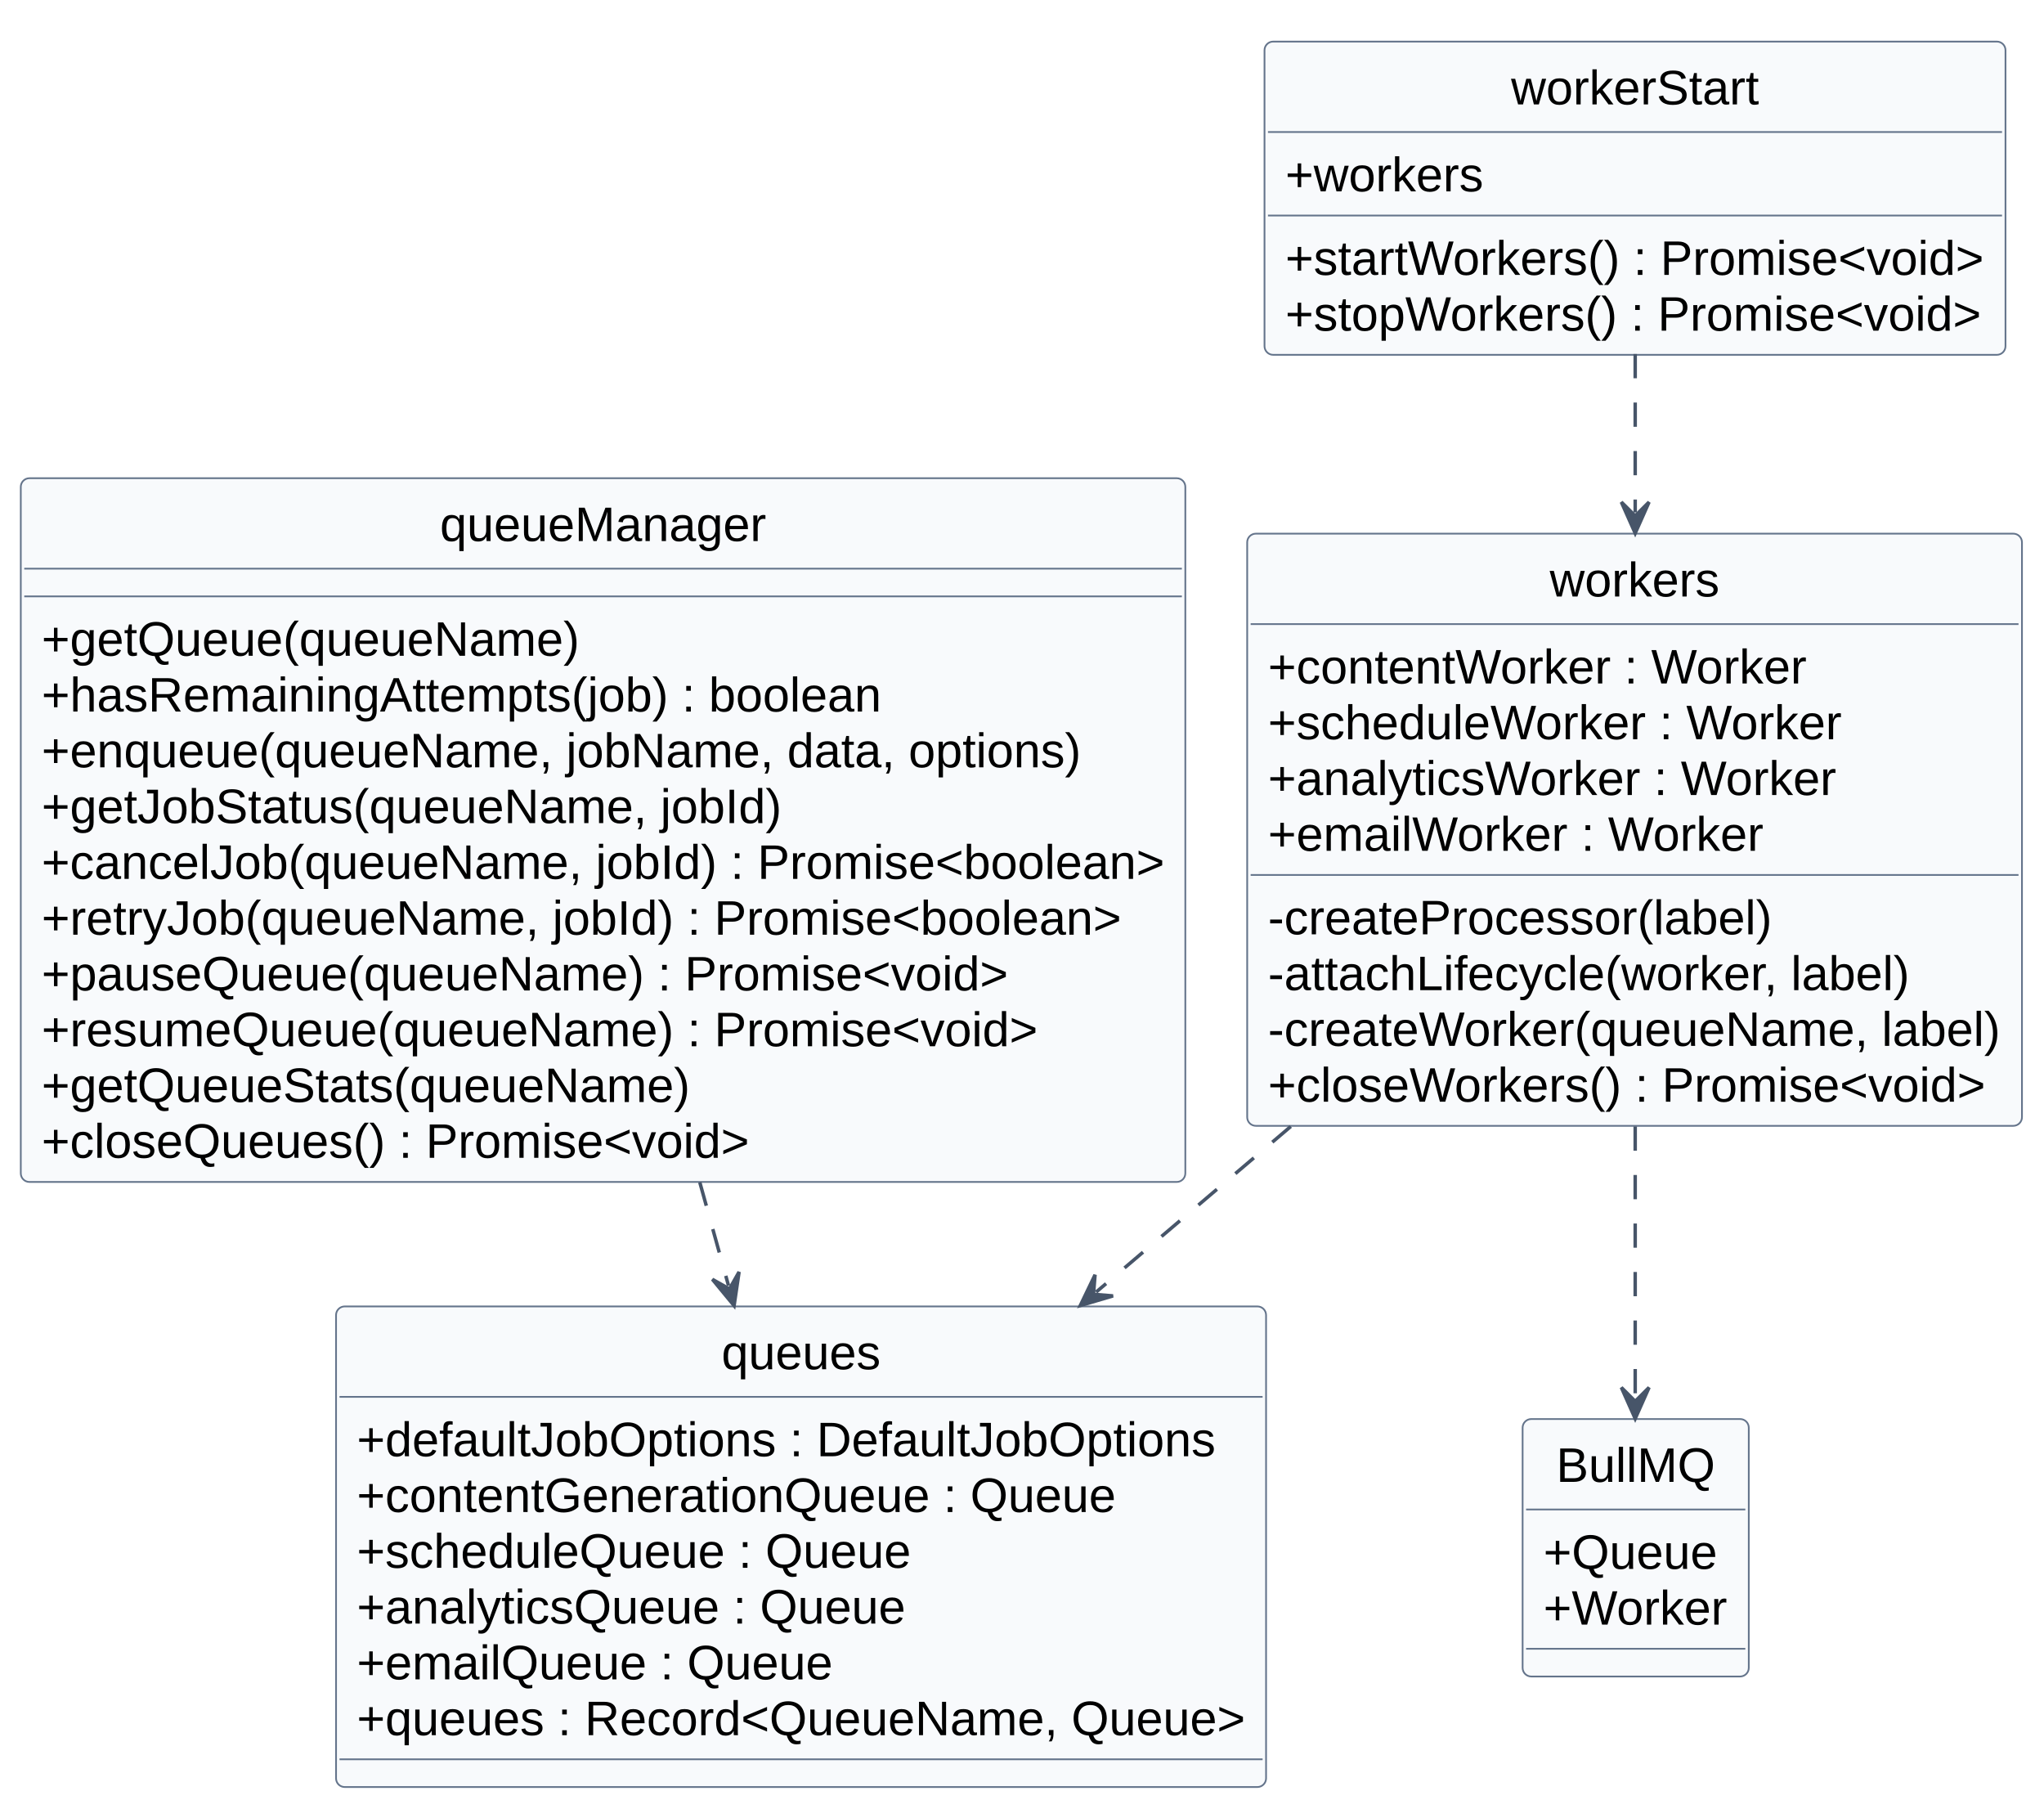
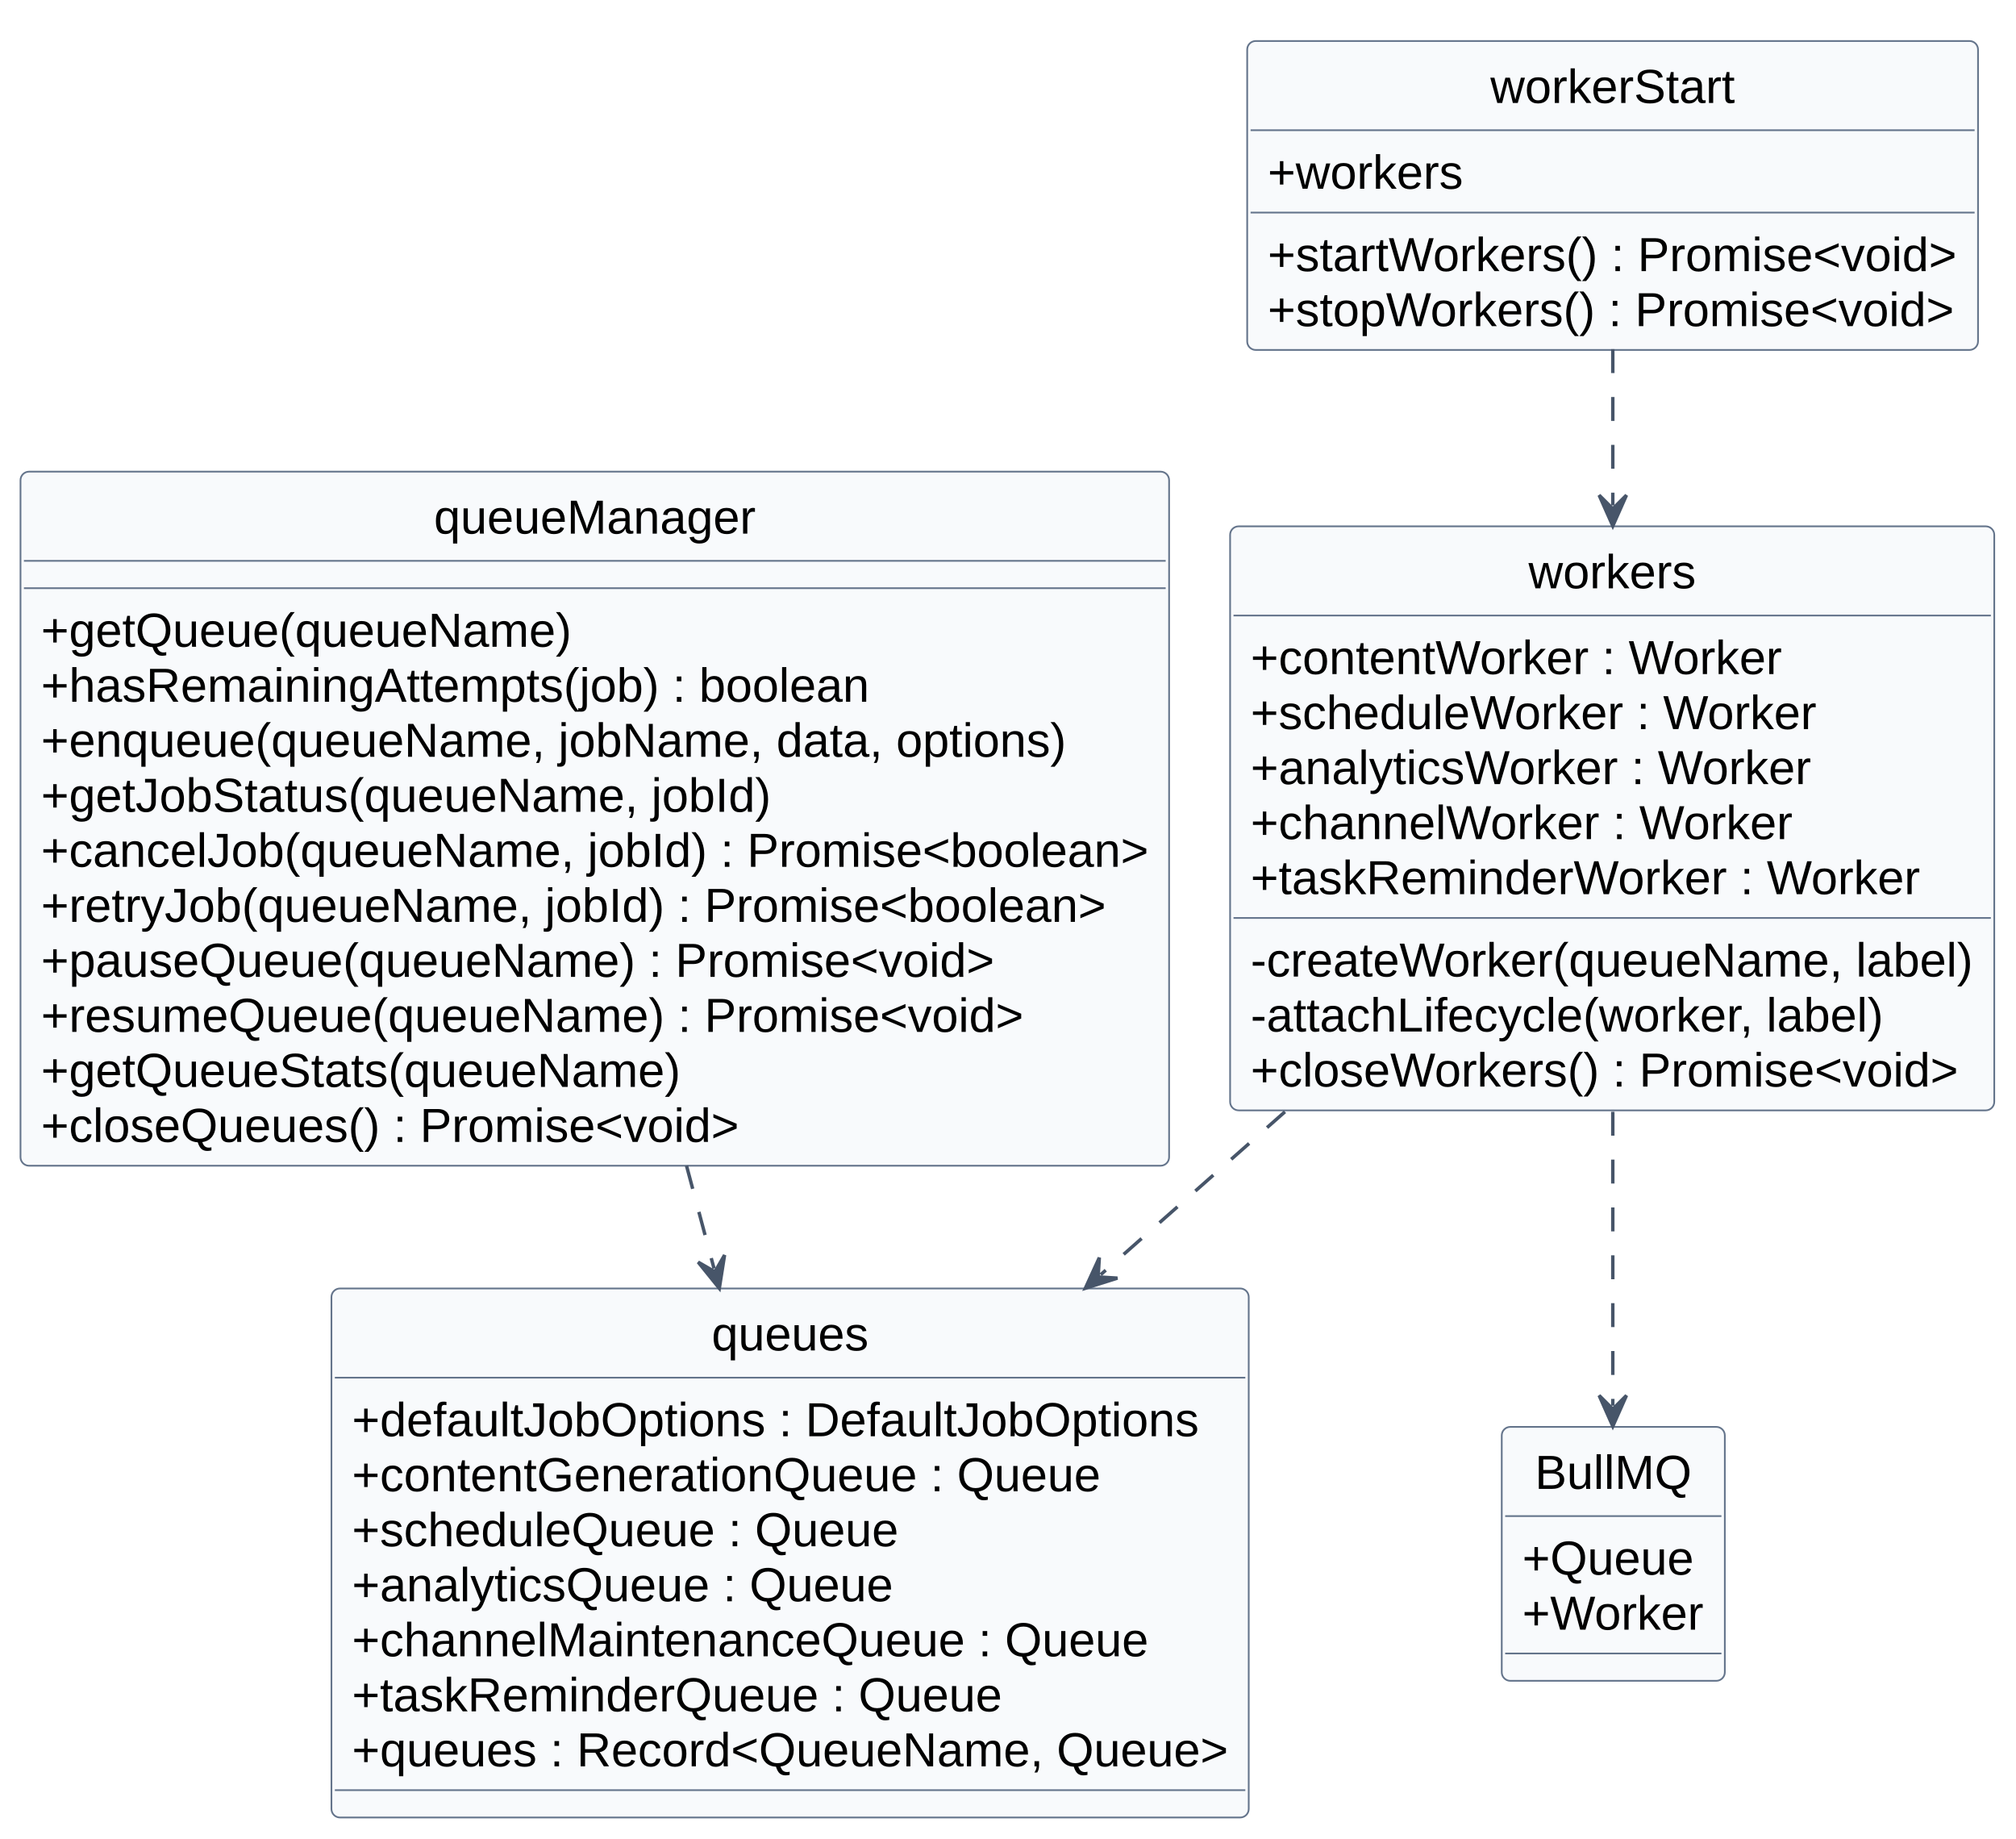
- <svg xmlns="http://www.w3.org/2000/svg" contentStyleType="text/css" height="522px" preserveAspectRatio="none" style="width:590px;height:522px;background:#FFFFFF;" version="1.1" viewBox="0 0 590 522" width="590px" zoomAndPan="magnify">
+ <svg xmlns="http://www.w3.org/2000/svg" contentStyleType="text/css" data-diagram-type="CLASS" height="538px" preserveAspectRatio="none" style="width:590px;height:538px;background:#FFFFFF;" version="1.1" viewBox="0 0 590 538" width="590px" zoomAndPan="magnify">
  <defs />
  <g>
-     <g id="elem_workerStart">
-       <rect codeLine="17" fill="#F8FAFC" height="90.394" id="workerStart" rx="2.5" ry="2.5" style="stroke:#64748B;stroke-width:0.5;" width="213.886" x="365" y="12" />
+     <g class="entity" data-entity="workerStart" data-source-line="17" data-uid="ent0002" id="entity_workerStart">
+       <rect fill="#F8FAFC" height="90.394" rx="2.5" ry="2.5" style="stroke:#64748B;stroke-width:0.5;" width="213.886" x="365" y="12" />
      <text fill="#000000" font-family="Arial" font-size="14" lengthAdjust="spacing" textLength="71.572" x="436.157" y="30.132">workerStart</text>
      <line style="stroke:#64748B;stroke-width:0.5;" x1="366" x2="577.886" y1="38.099" y2="38.099" />
      <text fill="#000000" font-family="Arial" font-size="14" lengthAdjust="spacing" textLength="57.183" x="371" y="55.23">+workers</text>
      <line style="stroke:#64748B;stroke-width:0.5;" x1="366" x2="577.886" y1="62.197" y2="62.197" />
      <text fill="#000000" font-family="Arial" font-size="14" lengthAdjust="spacing" textLength="201.886" x="371" y="79.329">+startWorkers() : Promise&lt;void&gt;</text>
      <text fill="#000000" font-family="Arial" font-size="14" lengthAdjust="spacing" textLength="201.12" x="371" y="95.428">+stopWorkers() : Promise&lt;void&gt;</text>
    </g>
-     <g id="elem_workers">
-       <rect codeLine="23" fill="#F8FAFC" height="170.888" id="workers" rx="2.5" ry="2.5" style="stroke:#64748B;stroke-width:0.5;" width="223.641" x="360" y="154" />
+     <g class="entity" data-entity="workers" data-source-line="23" data-uid="ent0003" id="entity_workers">
+       <rect fill="#F8FAFC" height="170.888" rx="2.5" ry="2.5" style="stroke:#64748B;stroke-width:0.5;" width="223.641" x="360" y="154" />
      <text fill="#000000" font-family="Arial" font-size="14" lengthAdjust="spacing" textLength="49.007" x="447.317" y="172.132">workers</text>
      <line style="stroke:#64748B;stroke-width:0.5;" x1="361" x2="582.641" y1="180.099" y2="180.099" />
      <text fill="#000000" font-family="Arial" font-size="14" lengthAdjust="spacing" textLength="155.989" x="366" y="197.231">+contentWorker : Worker</text>
      <text fill="#000000" font-family="Arial" font-size="14" lengthAdjust="spacing" textLength="166.106" x="366" y="213.329">+scheduleWorker : Worker</text>
      <text fill="#000000" font-family="Arial" font-size="14" lengthAdjust="spacing" textLength="164.534" x="366" y="229.428">+analyticsWorker : Worker</text>
-       <text fill="#000000" font-family="Arial" font-size="14" lengthAdjust="spacing" textLength="143.52" x="366" y="245.526">+emailWorker : Worker</text>
-       <line style="stroke:#64748B;stroke-width:0.5;" x1="361" x2="582.641" y1="252.493" y2="252.493" />
-       <text fill="#000000" font-family="Arial" font-size="14" lengthAdjust="spacing" textLength="145.496" x="366" y="269.625">-createProcessor(label)</text>
-       <text fill="#000000" font-family="Arial" font-size="14" lengthAdjust="spacing" textLength="185.958" x="366" y="285.724">-attachLifecycle(worker, label)</text>
-       <text fill="#000000" font-family="Arial" font-size="14" lengthAdjust="spacing" textLength="211.641" x="366" y="301.822">-createWorker(queueName, label)</text>
+       <text fill="#000000" font-family="Arial" font-size="14" lengthAdjust="spacing" textLength="159.106" x="366" y="245.526">+channelWorker : Worker</text>
+       <text fill="#000000" font-family="Arial" font-size="14" lengthAdjust="spacing" textLength="196.431" x="366" y="261.625">+taskReminderWorker : Worker</text>
+       <line style="stroke:#64748B;stroke-width:0.5;" x1="361" x2="582.641" y1="268.592" y2="268.592" />
+       <text fill="#000000" font-family="Arial" font-size="14" lengthAdjust="spacing" textLength="211.641" x="366" y="285.724">-createWorker(queueName, label)</text>
+       <text fill="#000000" font-family="Arial" font-size="14" lengthAdjust="spacing" textLength="185.958" x="366" y="301.822">-attachLifecycle(worker, label)</text>
      <text fill="#000000" font-family="Arial" font-size="14" lengthAdjust="spacing" textLength="207.341" x="366" y="317.921">+closeWorkers() : Promise&lt;void&gt;</text>
    </g>
-     <g id="elem_queues">
-       <rect codeLine="34" fill="#F8FAFC" height="138.69" id="queues" rx="2.5" ry="2.5" style="stroke:#64748B;stroke-width:0.5;" width="268.45" x="97" y="377" />
+     <g class="entity" data-entity="queues" data-source-line="34" data-uid="ent0004" id="entity_queues">
+       <rect fill="#F8FAFC" height="154.789" rx="2.5" ry="2.5" style="stroke:#64748B;stroke-width:0.5;" width="268.45" x="97" y="377" />
      <text fill="#000000" font-family="Arial" font-size="14" lengthAdjust="spacing" textLength="45.931" x="208.26" y="395.132">queues</text>
      <line style="stroke:#64748B;stroke-width:0.5;" x1="98" x2="364.45" y1="403.099" y2="403.099" />
      <text fill="#000000" font-family="Arial" font-size="14" lengthAdjust="spacing" textLength="247.878" x="103" y="420.231">+defaultJobOptions : DefaultJobOptions</text>
      <text fill="#000000" font-family="Arial" font-size="14" lengthAdjust="spacing" textLength="219.106" x="103" y="436.329">+contentGenerationQueue : Queue</text>
      <text fill="#000000" font-family="Arial" font-size="14" lengthAdjust="spacing" textLength="159.954" x="103" y="452.428">+scheduleQueue : Queue</text>
      <text fill="#000000" font-family="Arial" font-size="14" lengthAdjust="spacing" textLength="158.382" x="103" y="468.526">+analyticsQueue : Queue</text>
-       <text fill="#000000" font-family="Arial" font-size="14" lengthAdjust="spacing" textLength="137.368" x="103" y="484.625">+emailQueue : Queue</text>
-       <text fill="#000000" font-family="Arial" font-size="14" lengthAdjust="spacing" textLength="256.45" x="103" y="500.724">+queues : Record&lt;QueueName, Queue&gt;</text>
-       <line style="stroke:#64748B;stroke-width:0.5;" x1="98" x2="364.45" y1="507.69" y2="507.69" />
+       <text fill="#000000" font-family="Arial" font-size="14" lengthAdjust="spacing" textLength="233.119" x="103" y="484.625">+channelMaintenanceQueue : Queue</text>
+       <text fill="#000000" font-family="Arial" font-size="14" lengthAdjust="spacing" textLength="190.278" x="103" y="500.724">+taskReminderQueue : Queue</text>
+       <text fill="#000000" font-family="Arial" font-size="14" lengthAdjust="spacing" textLength="256.45" x="103" y="516.822">+queues : Record&lt;QueueName, Queue&gt;</text>
+       <line style="stroke:#64748B;stroke-width:0.5;" x1="98" x2="364.45" y1="523.789" y2="523.789" />
    </g>
-     <g id="elem_queueManager">
-       <rect codeLine="43" fill="#F8FAFC" height="203.085" id="queueManager" rx="2.5" ry="2.5" style="stroke:#64748B;stroke-width:0.5;" width="336.147" x="6" y="138" />
+     <g class="entity" data-entity="queueManager" data-source-line="44" data-uid="ent0005" id="entity_queueManager">
+       <rect fill="#F8FAFC" height="203.085" rx="2.5" ry="2.5" style="stroke:#64748B;stroke-width:0.5;" width="336.147" x="6" y="138" />
      <text fill="#000000" font-family="Arial" font-size="14" lengthAdjust="spacing" textLength="94.186" x="126.981" y="156.132">queueManager</text>
      <line style="stroke:#64748B;stroke-width:0.5;" x1="7" x2="341.147" y1="164.099" y2="164.099" />
      <line style="stroke:#64748B;stroke-width:0.5;" x1="7" x2="341.147" y1="172.099" y2="172.099" />
      <text fill="#000000" font-family="Arial" font-size="14" lengthAdjust="spacing" textLength="155.272" x="12" y="189.231">+getQueue(queueName)</text>
      <text fill="#000000" font-family="Arial" font-size="14" lengthAdjust="spacing" textLength="242.416" x="12" y="205.329">+hasRemainingAttempts(job) : boolean</text>
      <text fill="#000000" font-family="Arial" font-size="14" lengthAdjust="spacing" textLength="300.036" x="12" y="221.428">+enqueue(queueName, jobName, data, options)</text>
      <text fill="#000000" font-family="Arial" font-size="14" lengthAdjust="spacing" textLength="213.637" x="12" y="237.526">+getJobStatus(queueName, jobId)</text>
      <text fill="#000000" font-family="Arial" font-size="14" lengthAdjust="spacing" textLength="324.147" x="12" y="253.625">+cancelJob(queueName, jobId) : Promise&lt;boolean&gt;</text>
      <text fill="#000000" font-family="Arial" font-size="14" lengthAdjust="spacing" textLength="311.678" x="12" y="269.724">+retryJob(queueName, jobId) : Promise&lt;boolean&gt;</text>
      <text fill="#000000" font-family="Arial" font-size="14" lengthAdjust="spacing" textLength="279.002" x="12" y="285.822">+pauseQueue(queueName) : Promise&lt;void&gt;</text>
      <text fill="#000000" font-family="Arial" font-size="14" lengthAdjust="spacing" textLength="287.54" x="12" y="301.921">+resumeQueue(queueName) : Promise&lt;void&gt;</text>
      <text fill="#000000" font-family="Arial" font-size="14" lengthAdjust="spacing" textLength="187.175" x="12" y="318.019">+getQueueStats(queueName)</text>
      <text fill="#000000" font-family="Arial" font-size="14" lengthAdjust="spacing" textLength="204.265" x="12" y="334.118">+closeQueues() : Promise&lt;void&gt;</text>
    </g>
-     <g id="elem_bullmq">
-       <rect codeLine="56" fill="#F8FAFC" height="74.296" id="bullmq" rx="2.5" ry="2.5" style="stroke:#64748B;stroke-width:0.5;" width="65.286" x="439.5" y="409.5" />
-       <text fill="#000000" font-family="Arial" font-size="14" lengthAdjust="spacing" textLength="45.897" x="449.195" y="427.632">BullMQ</text>
-       <line style="stroke:#64748B;stroke-width:0.5;" x1="440.5" x2="503.786" y1="435.599" y2="435.599" />
-       <text fill="#000000" font-family="Arial" font-size="14" lengthAdjust="spacing" textLength="50.21" x="445.5" y="452.731">+Queue</text>
-       <text fill="#000000" font-family="Arial" font-size="14" lengthAdjust="spacing" textLength="53.286" x="445.5" y="468.829">+Worker</text>
-       <line style="stroke:#64748B;stroke-width:0.5;" x1="440.5" x2="503.786" y1="475.796" y2="475.796" />
+     <g class="entity" data-entity="bullmq" data-source-line="57" data-uid="ent0006" id="entity_bullmq">
+       <rect fill="#F8FAFC" height="74.296" rx="2.5" ry="2.5" style="stroke:#64748B;stroke-width:0.5;" width="65.286" x="439.5" y="417.5" />
+       <text fill="#000000" font-family="Arial" font-size="14" lengthAdjust="spacing" textLength="45.897" x="449.195" y="435.632">BullMQ</text>
+       <line style="stroke:#64748B;stroke-width:0.5;" x1="440.5" x2="503.786" y1="443.599" y2="443.599" />
+       <text fill="#000000" font-family="Arial" font-size="14" lengthAdjust="spacing" textLength="50.21" x="445.5" y="460.731">+Queue</text>
+       <text fill="#000000" font-family="Arial" font-size="14" lengthAdjust="spacing" textLength="53.286" x="445.5" y="476.829">+Worker</text>
+       <line style="stroke:#64748B;stroke-width:0.5;" x1="440.5" x2="503.786" y1="483.796" y2="483.796" />
    </g>
-     <polygon fill="#475569" points="472,153.884,476,144.884,472,148.884,468,144.884,472,153.884" style="stroke:#475569;stroke-width:1.0;" />
-     <path d="M472,102.155 C472,117.811 472,129.995 472,147.884 " fill="none" style="stroke:#475569;stroke-width:1.0;stroke-dasharray:7.0,7.0;" />
-     <polygon fill="#475569" points="311.826,376.748,321.273,373.964,315.634,373.508,316.089,367.87,311.826,376.748" style="stroke:#475569;stroke-width:1.0;" />
-     <path d="M372.585,325.065 C352.358,342.271 335.883,356.284 316.396,372.86 " fill="none" style="stroke:#475569;stroke-width:1.0;stroke-dasharray:7.0,7.0;" />
-     <polygon fill="#475569" points="472,409.39,476,400.39,472,404.39,468,400.39,472,409.39" style="stroke:#475569;stroke-width:1.0;" />
-     <path d="M472,325.065 C472,354.513 472,379.999 472,403.39 " fill="none" style="stroke:#475569;stroke-width:1.0;stroke-dasharray:7.0,7.0;" />
-     <polygon fill="#475569" points="211.893,376.78,213.335,367.038,210.553,371.963,205.628,369.181,211.893,376.78" style="stroke:#475569;stroke-width:1.0;" />
-     <path d="M201.999,341.198 C205.349,353.248 207.102,359.55 210.285,371 " fill="none" style="stroke:#475569;stroke-width:1.0;stroke-dasharray:7.0,7.0;" />
+     <g class="link" data-entity-1="workerStart" data-entity-2="workers" data-uid="lnk7" id="link_workerStart_workers">
+       <polygon fill="#475569" points="472,153.884,476,144.884,472,148.884,468,144.884,472,153.884" style="stroke:#475569;stroke-width:1;" />
+       <path d="M472,102.155 C472,117.811 472,129.995 472,147.884" fill="none" style="stroke:#475569;stroke-width:1;stroke-dasharray:7,7;" />
+     </g>
+     <g class="link" data-entity-1="workers" data-entity-2="queues" data-uid="lnk8" id="link_workers_queues">
+       <polygon fill="#475569" points="317.633,376.932,327.025,373.969,321.379,373.621,321.728,367.975,317.633,376.932" style="stroke:#475569;stroke-width:1;" />
+       <path d="M376.058,325.295 C356.762,342.349 341.085,356.205 322.129,372.959" fill="none" style="stroke:#475569;stroke-width:1;stroke-dasharray:7,7;" />
+     </g>
+     <g class="link" data-entity-1="workers" data-entity-2="bullmq" data-uid="lnk9" id="link_workers_bullmq">
+       <polygon fill="#475569" points="472,417.303,476,408.303,472,412.303,468,408.303,472,417.303" style="stroke:#475569;stroke-width:1;" />
+       <path d="M472,325.295 C472,357.315 472,386.068 472,411.303" fill="none" style="stroke:#475569;stroke-width:1;stroke-dasharray:7,7;" />
+     </g>
+     <g class="link" data-entity-1="queueManager" data-entity-2="queues" data-uid="lnk10" id="link_queueManager_queues">
+       <polygon fill="#475569" points="210.515,376.95,212.052,367.222,209.222,372.12,204.324,369.29,210.515,376.95" style="stroke:#475569;stroke-width:1;" />
+       <path d="M200.914,341.075 C204.143,353.139 205.847,359.508 208.964,371.154" fill="none" style="stroke:#475569;stroke-width:1;stroke-dasharray:7,7;" />
+     </g>
  </g>
</svg>
